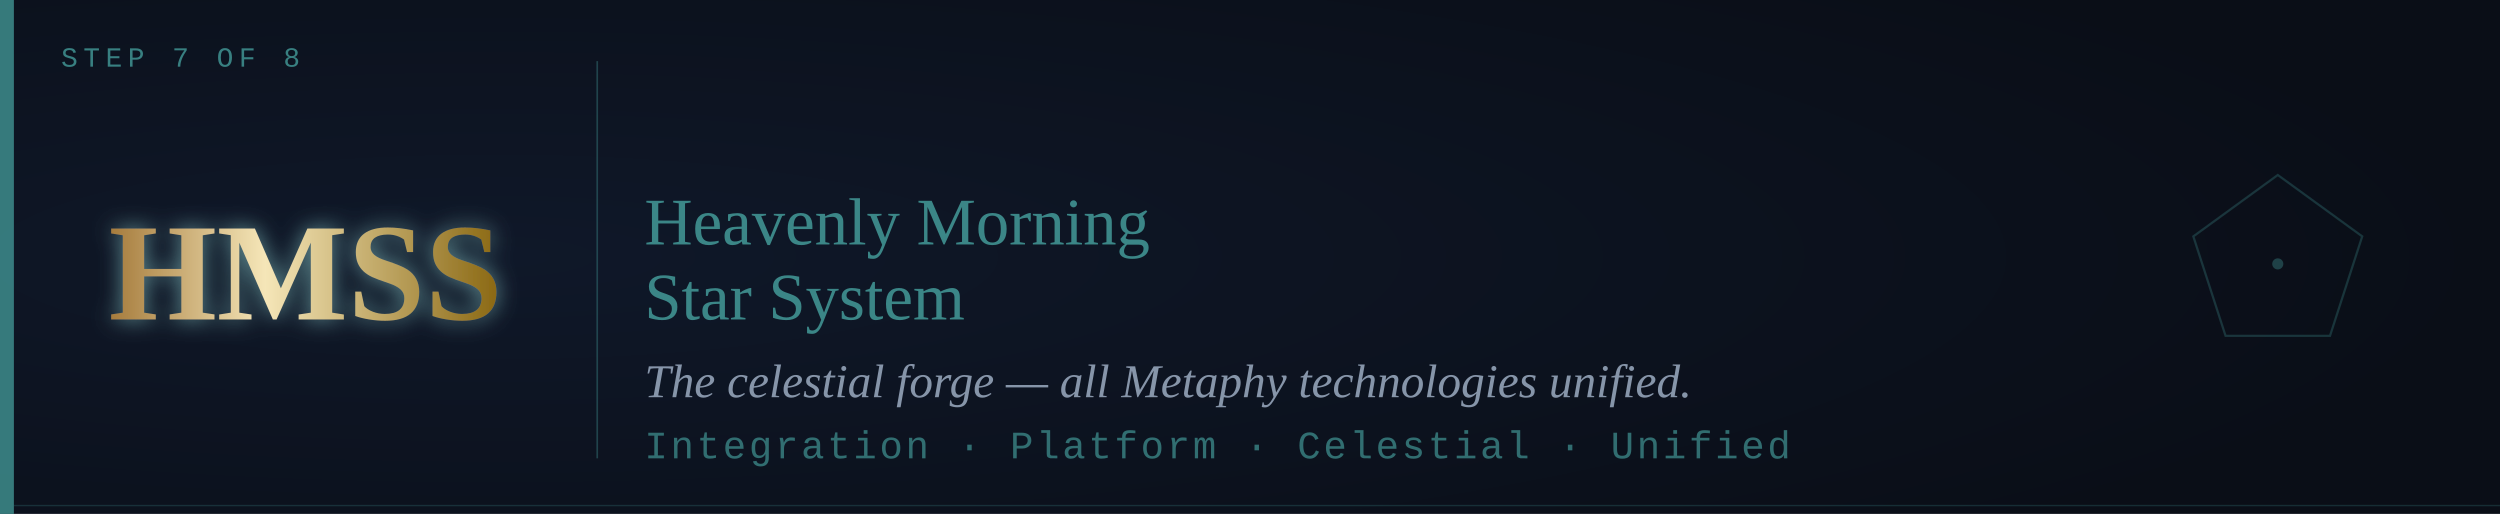
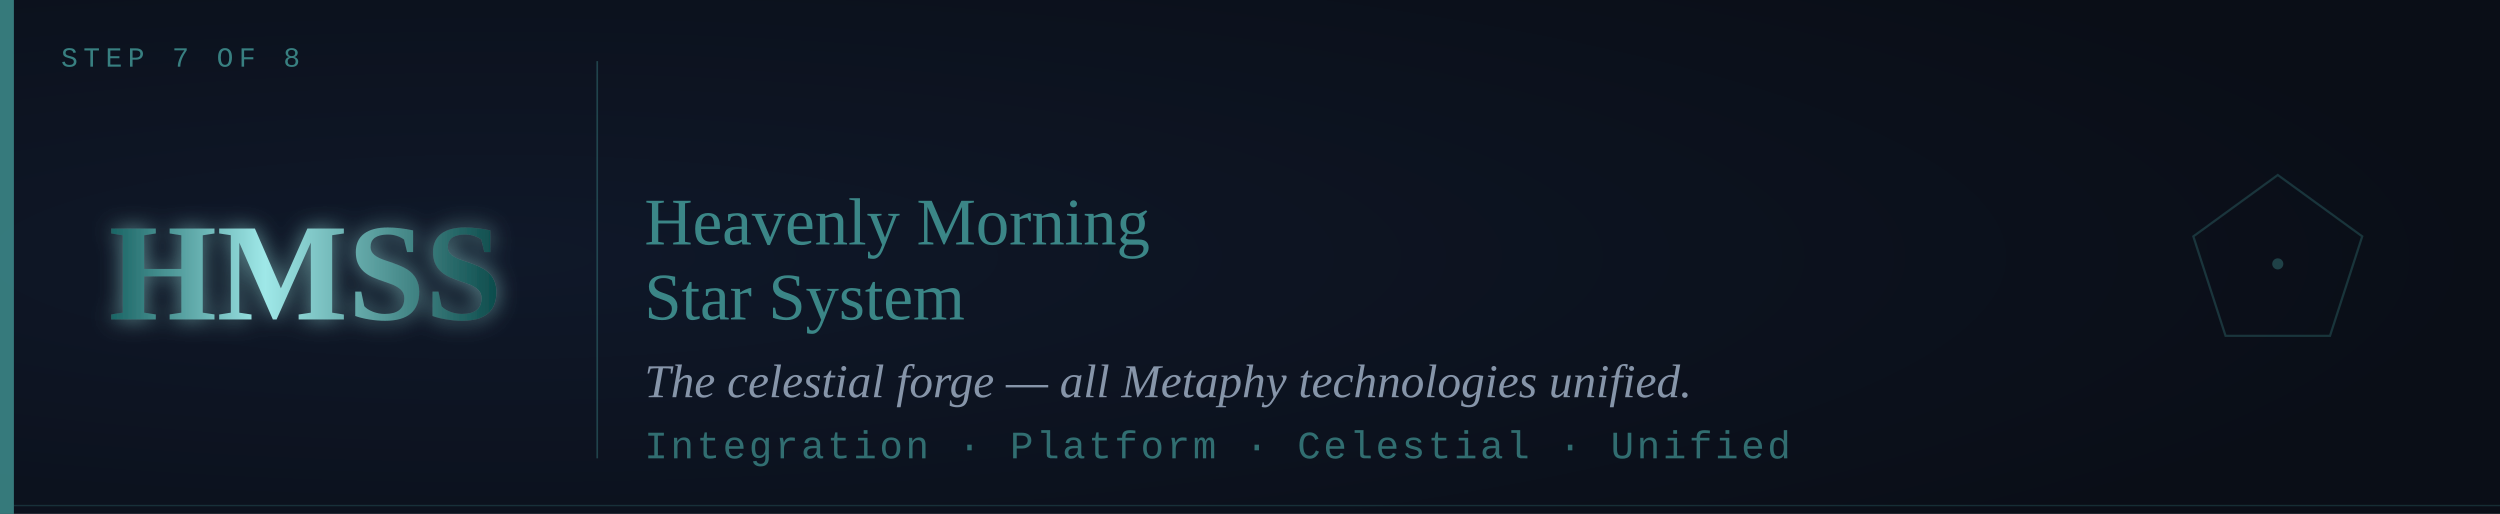
<svg xmlns="http://www.w3.org/2000/svg" viewBox="0 0 900 185" width="900" height="185">
  <defs>
    <radialGradient id="bg" cx="20%" cy="50%" r="80%">
      <stop offset="0%" stop-color="#0F1829" />
      <stop offset="100%" stop-color="#0A0E17" />
    </radialGradient>
    <filter id="tg" x="-40%" y="-40%" width="180%" height="180%">
      <feGaussianBlur in="SourceGraphic" stdDeviation="4" result="b" />
      <feColorMatrix in="b" type="matrix" values="0 0 0 0 0.24 0 0 0 0 0.55 0 0 0 0 0.55 0 0 0 0.7 0" result="tb" />
      <feMerge>
        <feMergeNode in="tb" />
        <feMergeNode in="SourceGraphic" />
      </feMerge>
    </filter>
    <filter id="gg" x="-30%" y="-30%" width="160%" height="160%">
      <feGaussianBlur in="SourceGraphic" stdDeviation="3.5" result="b" />
      <feColorMatrix in="b" type="matrix" values="0 0 0 0 0.79 0 0 0 0 0.66 0 0 0 0 0.30 0 0 0 0.6 0" result="gb" />
      <feMerge>
        <feMergeNode in="gb" />
        <feMergeNode in="SourceGraphic" />
      </feMerge>
    </filter>
    <linearGradient id="gt" x1="0" y1="0" x2="1" y2="0">
      <stop offset="0%" stop-color="#A67C3D" />
      <stop offset="40%" stop-color="#F5E6B8" />
      <stop offset="100%" stop-color="#8B6914" />
    </linearGradient>
+     <linearGradient id="tt" x1="0" y1="0" x2="1" y2="0">
+       <stop offset="0%" stop-color="#1A6464" />
+       <stop offset="40%" stop-color="#9FE8E8" />
+       <stop offset="100%" stop-color="#0D4C4C" />
+     </linearGradient>
  </defs>
  <rect width="900" height="185" fill="url(#bg)" />
  <rect x="0" y="0" width="5" height="185" fill="#3D8C8C" opacity="0.85" />
  <line x1="5" y1="182" x2="900" y2="182" stroke="#3D8C8C" stroke-width="0.5" opacity="0.25" />
  <text x="22" y="24" font-family="'Courier New',monospace" font-size="10" fill="#3D8C8C" letter-spacing="2" opacity="0.9">STEP 7 OF 8</text>
-   <text x="110" y="115" font-family="Georgia,'Times New Roman',serif" font-size="50" font-weight="bold" fill="url(#gt)" filter="url(#tg)" text-anchor="middle">HMSS</text>
+   <text x="110" y="115" font-family="Georgia,'Times New Roman',serif" font-size="50" font-weight="bold" fill="url(#tt)" filter="url(#tg)" text-anchor="middle">HMSS</text>
  <line x1="215" y1="22" x2="215" y2="165" stroke="#3D8C8C" stroke-width="0.6" opacity="0.4" />
  <text x="232" y="88" font-family="Georgia,'Times New Roman',serif" font-size="24" fill="#3D8C8C" opacity="0.95">Heavenly Morning</text>
  <text x="232" y="115" font-family="Georgia,'Times New Roman',serif" font-size="24" fill="#3D8C8C" opacity="0.95">Star System</text>
  <text x="232" y="143" font-family="Georgia,'Times New Roman',serif" font-size="17" font-style="italic" fill="#94A3B8" opacity="0.9">The celestial forge — all Metaphy technologies unified.</text>
  <text x="232" y="165" font-family="'Courier New',monospace" font-size="14" fill="#3D8C8C" letter-spacing="1" opacity="0.75">Integration · Platform · Celestial · Unified</text>
  <polygon points="820,63 850.4,85.1 838.8,120.9 801.2,120.9 789.6,85.1" fill="none" stroke="#3D8C8C" stroke-width="0.8" opacity="0.3" />
  <circle cx="820" cy="95" r="2" fill="#3D8C8C" opacity="0.4" />
</svg>
